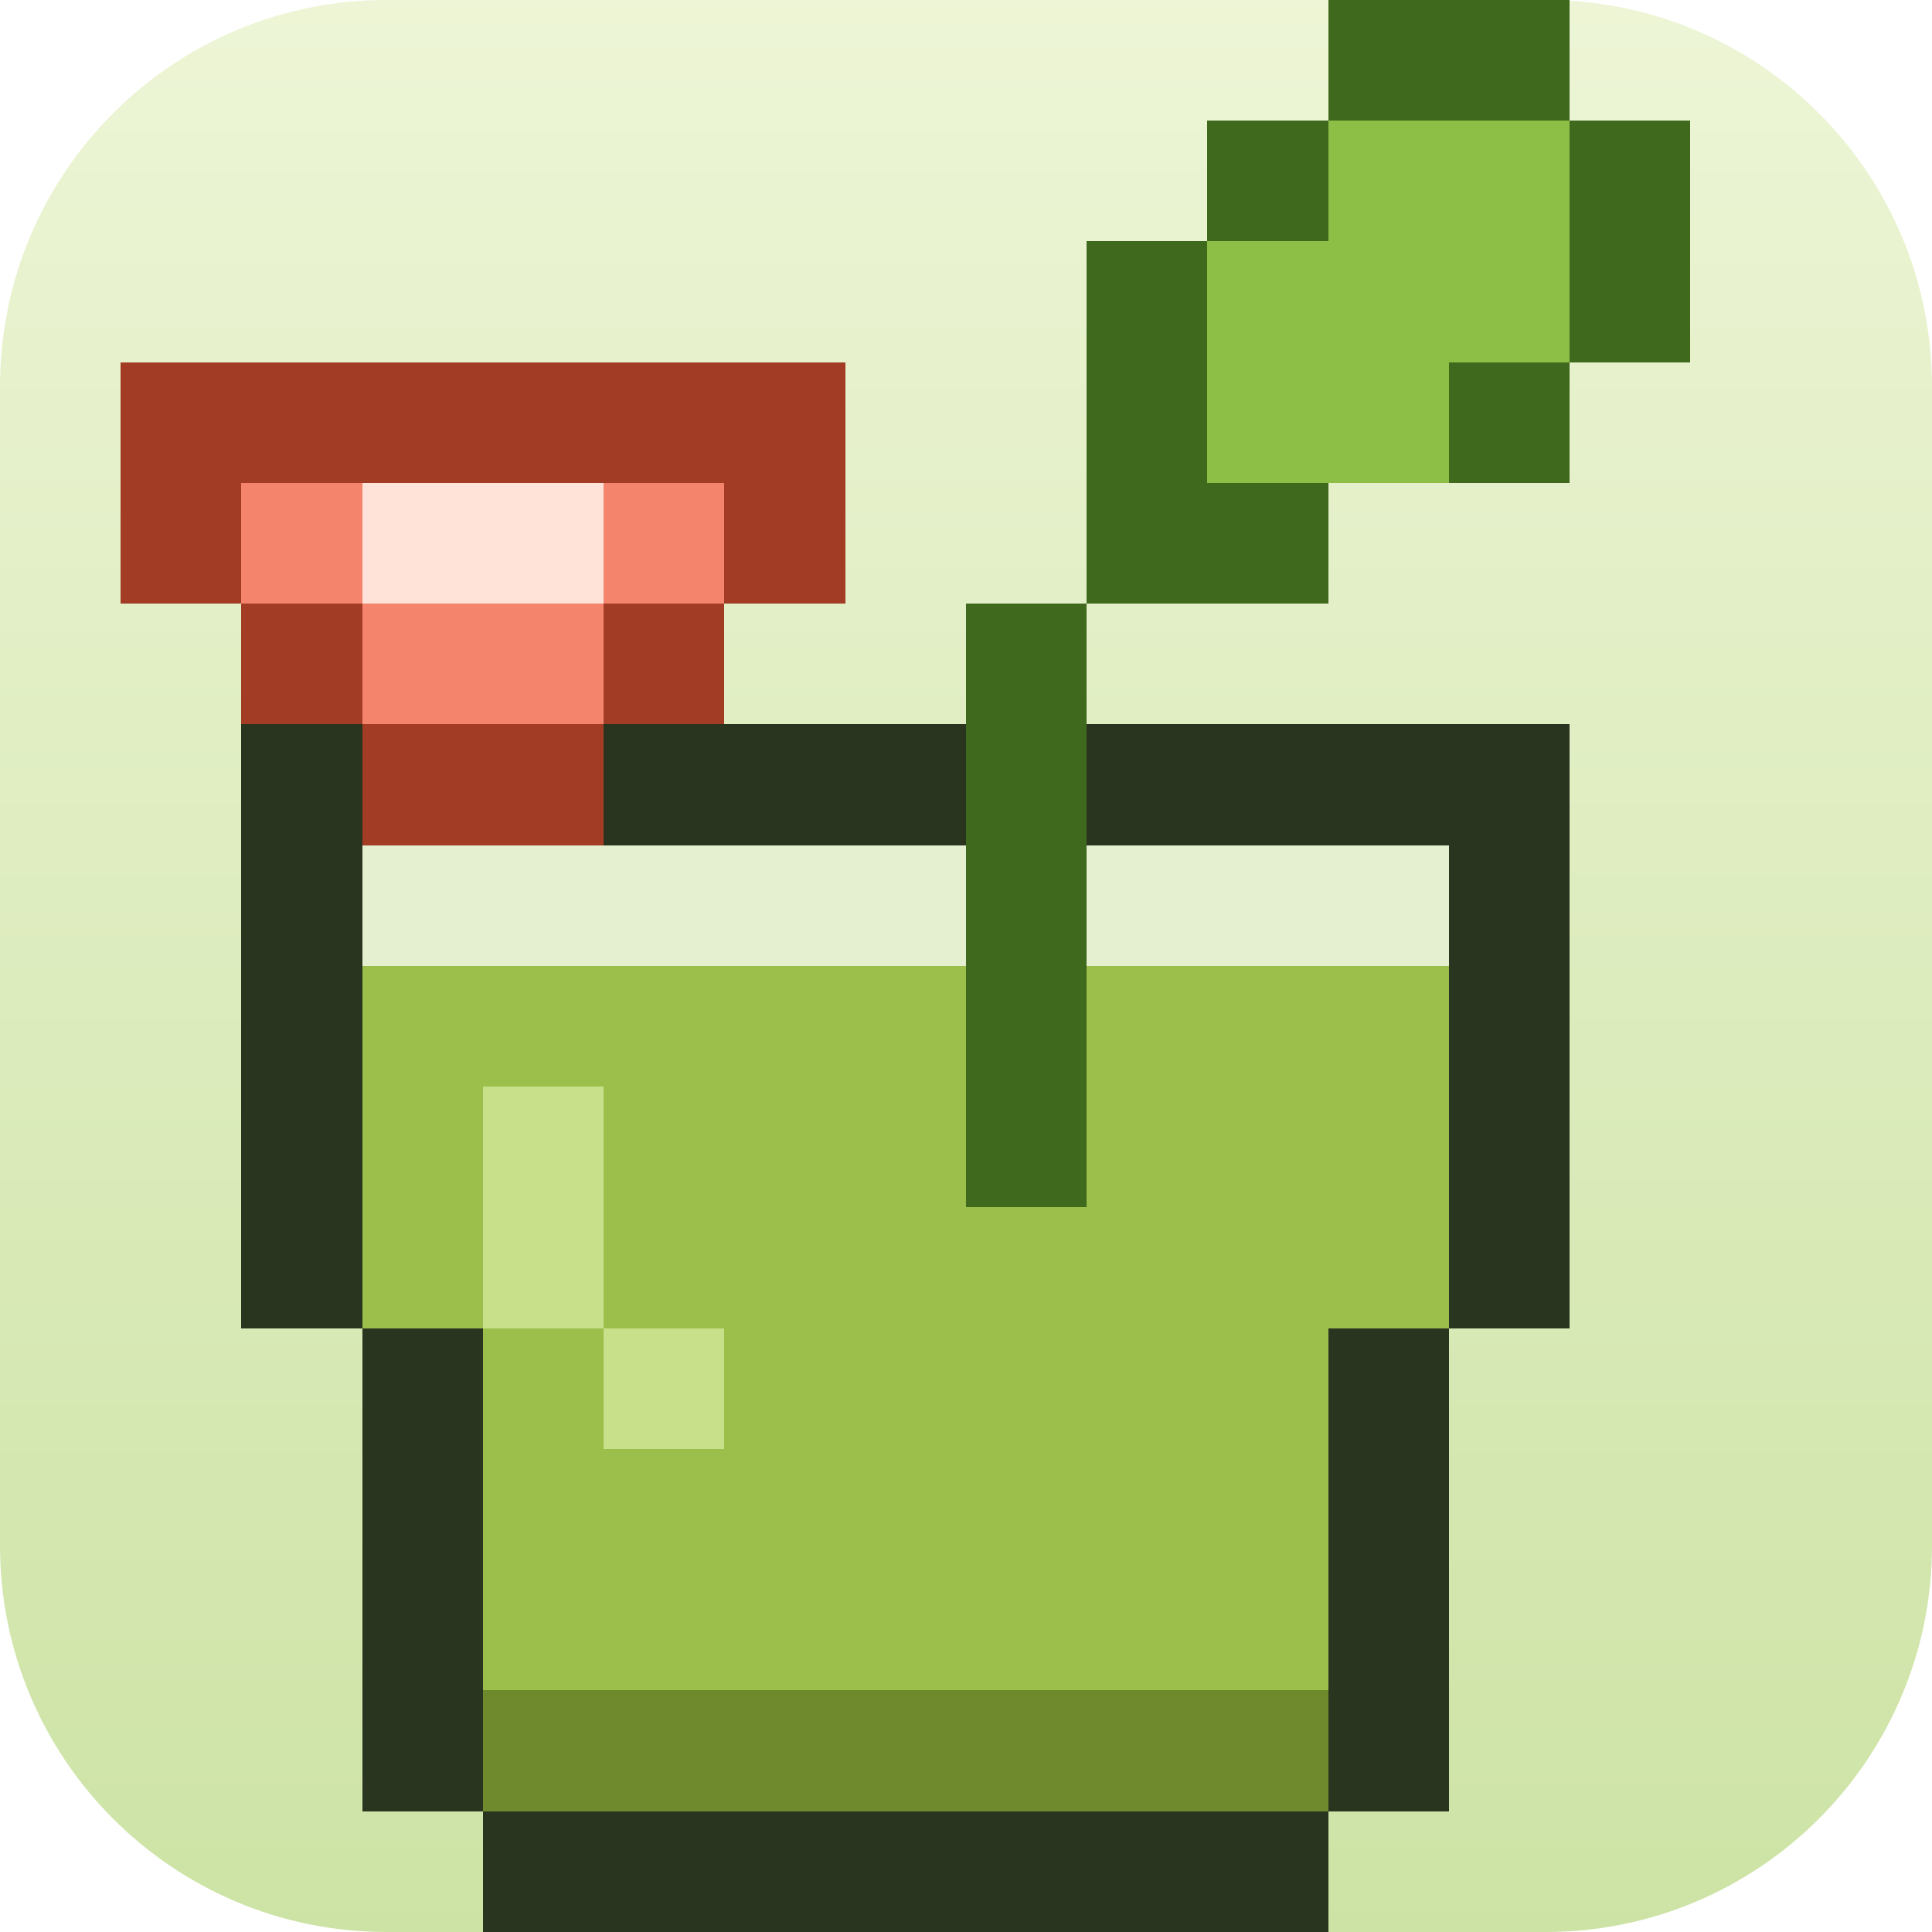
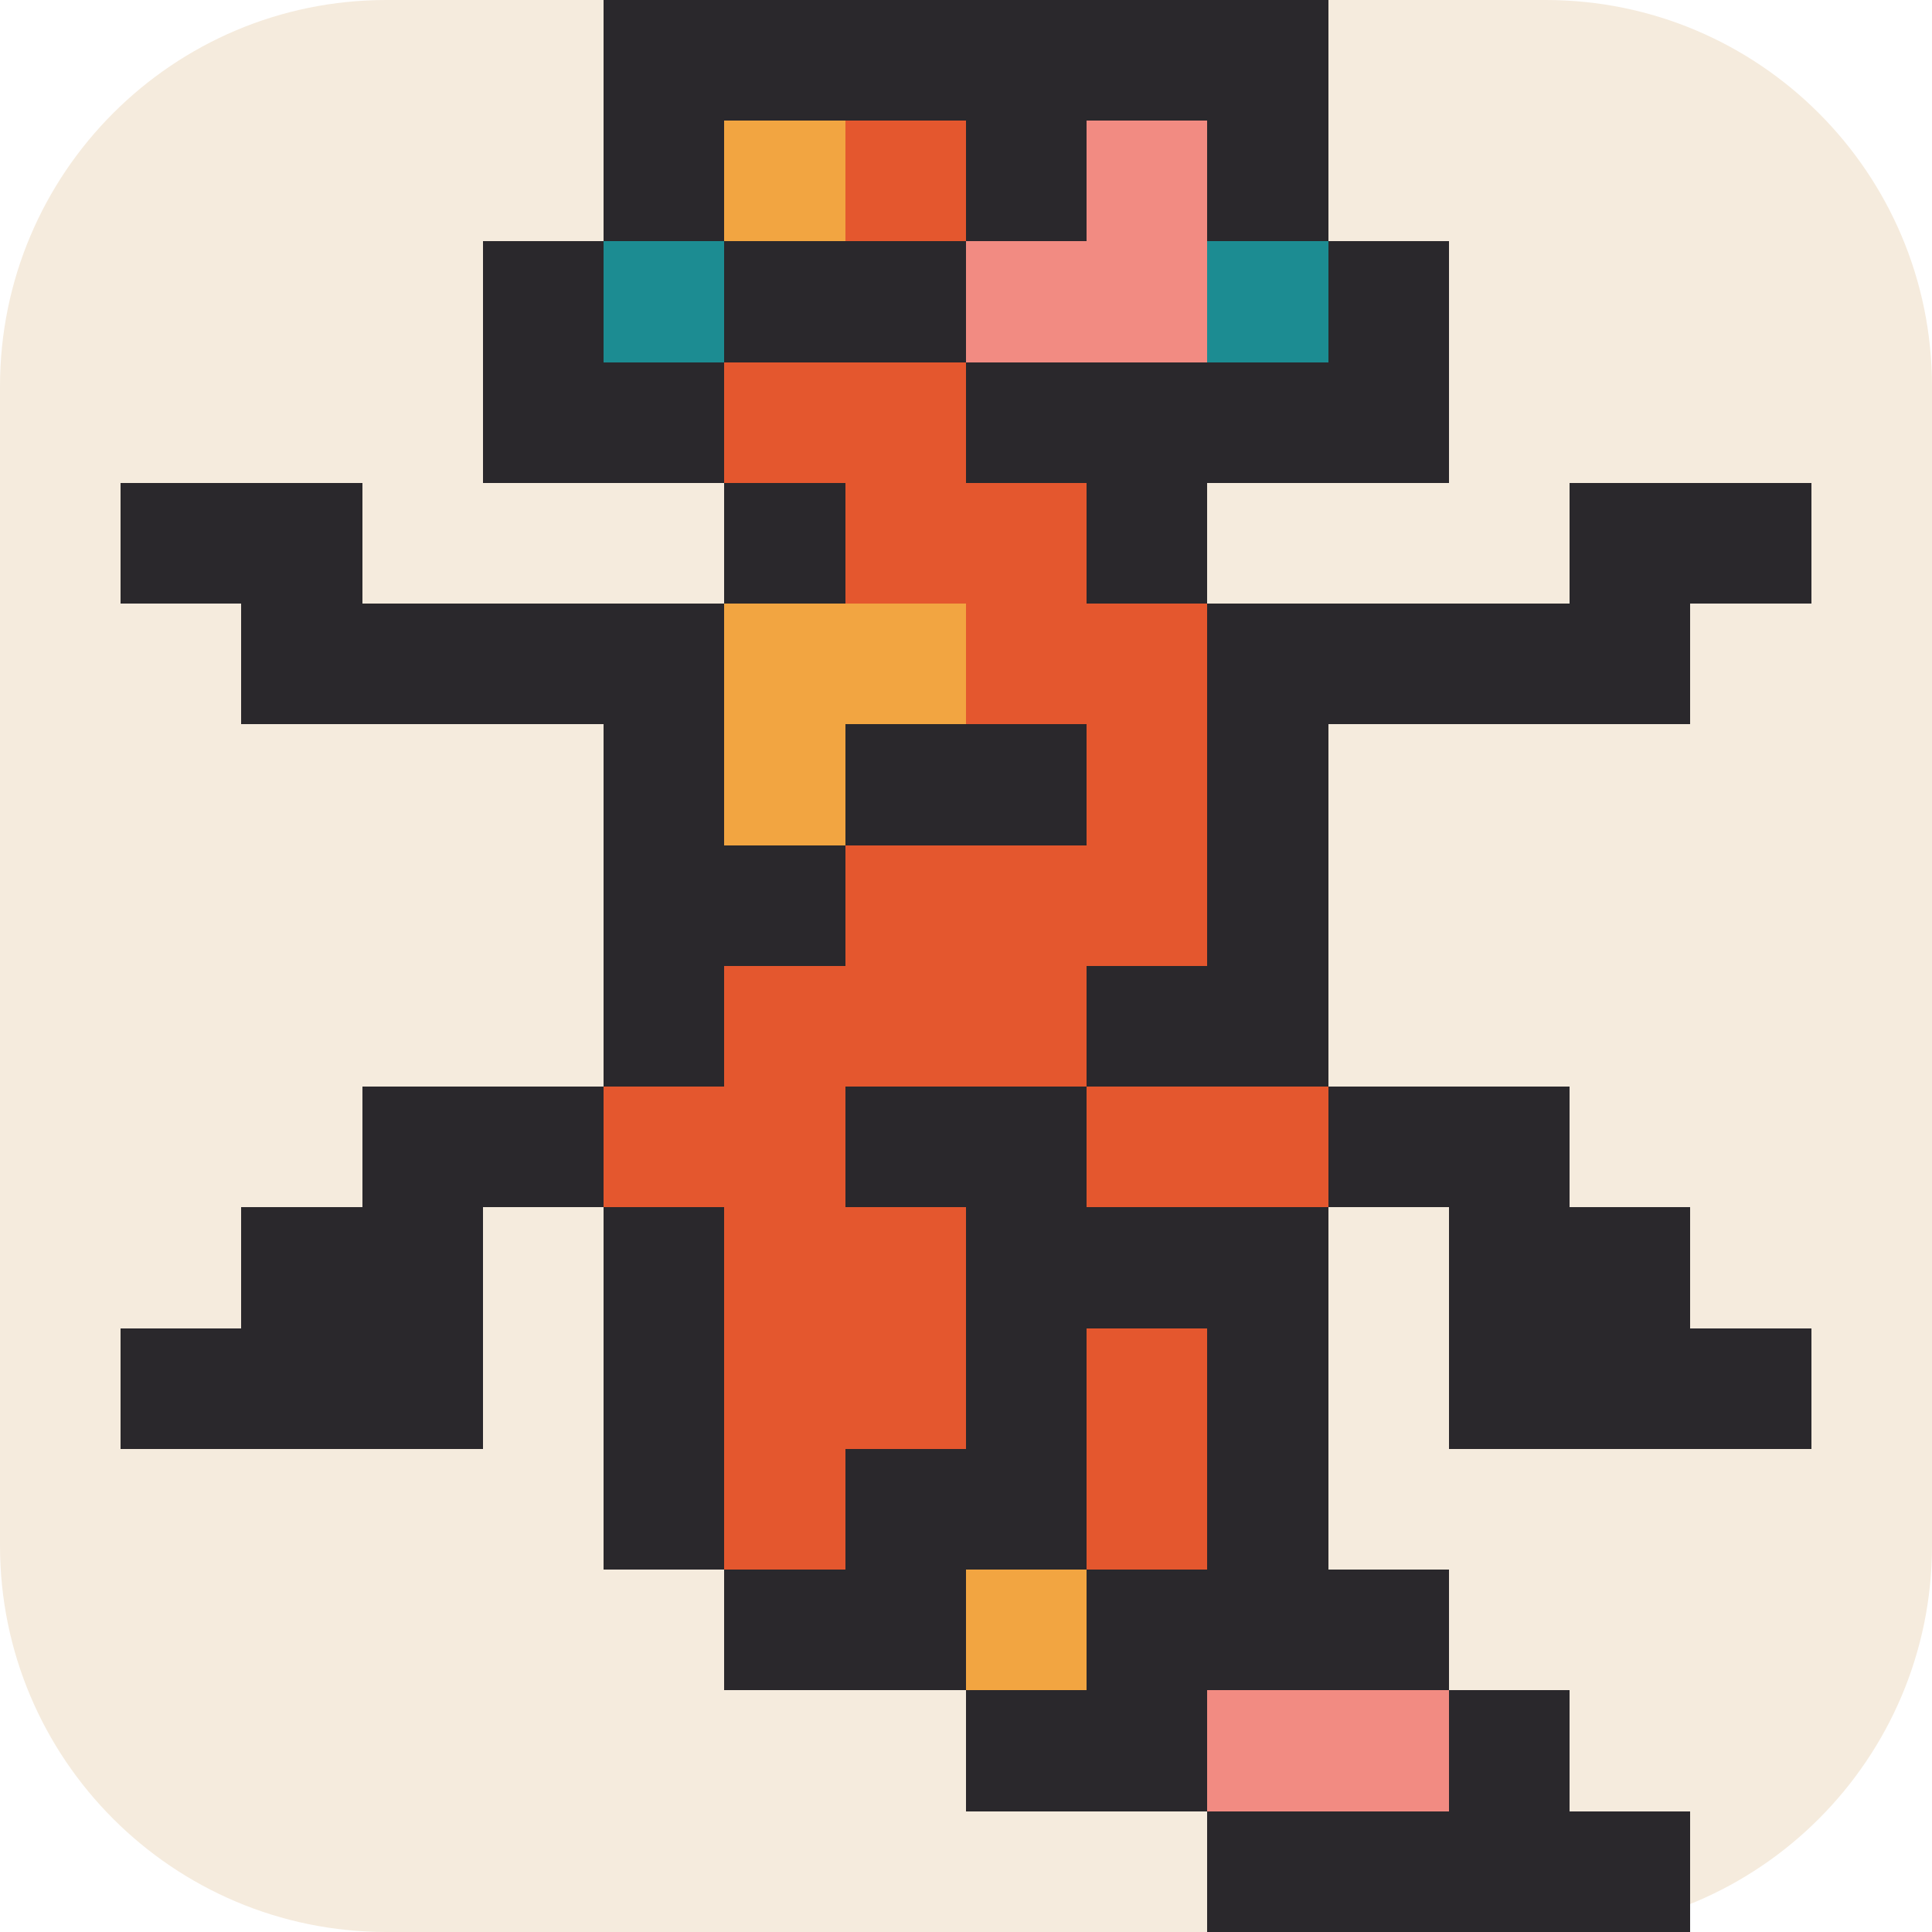
- <svg xmlns="http://www.w3.org/2000/svg" width="32" height="32" viewBox="0 0 32 32" shape-rendering="crispEdges" role="img" aria-label="LeafJuice">
+ <svg xmlns="http://www.w3.org/2000/svg" width="32" height="32" viewBox="0 0 32 32" shape-rendering="crispEdges" role="img" aria-label="GilaMonster">
  <defs>
    <linearGradient id="t" x1="0" y1="0" x2="0" y2="1">
-       <stop offset="0" stop-color="#EDF5D6" />
-       <stop offset="1" stop-color="#CDE3A5" />
+       <stop offset="0" stop-color="#F5EBDD" />
+       <stop offset="1" stop-color="#F5EBDD" />
    </linearGradient>
  </defs>
  <rect x="0.0" y="0.0" width="32.0" height="32.0" rx="6.4" fill="url(#t)" shape-rendering="geometricPrecision" />
-   <rect x="22.0" y="0.0" width="4.0" height="2.0" fill="#3F6A1E" />
-   <rect x="20.0" y="2.0" width="2.0" height="2.0" fill="#3F6A1E" />
-   <rect x="22.0" y="2.0" width="4.0" height="2.0" fill="#8DBE45" />
-   <rect x="26.0" y="2.0" width="2.0" height="2.0" fill="#3F6A1E" />
-   <rect x="18.0" y="4.0" width="2.0" height="2.0" fill="#3F6A1E" />
-   <rect x="20.0" y="4.0" width="6.0" height="2.0" fill="#8DBE45" />
-   <rect x="26.0" y="4.0" width="2.0" height="2.0" fill="#3F6A1E" />
-   <rect x="2.0" y="6.0" width="12.0" height="2.0" fill="#A33C25" />
-   <rect x="18.0" y="6.0" width="2.0" height="2.0" fill="#3F6A1E" />
-   <rect x="20.0" y="6.0" width="4.0" height="2.0" fill="#8DBE45" />
-   <rect x="24.0" y="6.0" width="2.0" height="2.0" fill="#3F6A1E" />
-   <rect x="2.0" y="8.0" width="2.0" height="2.0" fill="#A33C25" />
-   <rect x="4.0" y="8.0" width="2.0" height="2.0" fill="#F4846B" />
-   <rect x="6.0" y="8.0" width="4.0" height="2.0" fill="#FFE3D9" />
-   <rect x="10.0" y="8.0" width="2.0" height="2.0" fill="#F4846B" />
-   <rect x="12.0" y="8.0" width="2.0" height="2.0" fill="#A33C25" />
-   <rect x="18.0" y="8.0" width="4.0" height="2.0" fill="#3F6A1E" />
-   <rect x="4.0" y="10.0" width="2.0" height="2.0" fill="#A33C25" />
-   <rect x="6.0" y="10.0" width="4.0" height="2.0" fill="#F4846B" />
-   <rect x="10.0" y="10.0" width="2.0" height="2.0" fill="#A33C25" />
-   <rect x="16.0" y="10.0" width="2.0" height="2.0" fill="#3F6A1E" />
-   <rect x="4.0" y="12.0" width="2.0" height="2.0" fill="#2A3520" />
-   <rect x="6.0" y="12.0" width="4.0" height="2.0" fill="#A33C25" />
-   <rect x="10.0" y="12.0" width="6.0" height="2.0" fill="#2A3520" />
-   <rect x="16.0" y="12.0" width="2.0" height="2.0" fill="#3F6A1E" />
-   <rect x="18.0" y="12.0" width="8.0" height="2.0" fill="#2A3520" />
-   <rect x="4.0" y="14.0" width="2.0" height="2.0" fill="#2A3520" />
-   <rect x="6.0" y="14.0" width="10.0" height="2.0" fill="#E4F0D0" />
-   <rect x="16.0" y="14.0" width="2.0" height="2.0" fill="#3F6A1E" />
-   <rect x="18.0" y="14.0" width="6.0" height="2.0" fill="#E4F0D0" />
-   <rect x="24.0" y="14.0" width="2.0" height="2.0" fill="#2A3520" />
-   <rect x="4.0" y="16.0" width="2.0" height="2.0" fill="#2A3520" />
-   <rect x="6.0" y="16.0" width="10.0" height="2.0" fill="#9BBF4A" />
-   <rect x="16.0" y="16.0" width="2.0" height="2.0" fill="#3F6A1E" />
-   <rect x="18.0" y="16.0" width="6.0" height="2.0" fill="#9BBF4A" />
-   <rect x="24.0" y="16.0" width="2.0" height="2.0" fill="#2A3520" />
-   <rect x="4.0" y="18.0" width="2.0" height="2.0" fill="#2A3520" />
-   <rect x="6.0" y="18.0" width="2.0" height="2.0" fill="#9BBF4A" />
-   <rect x="8.0" y="18.0" width="2.0" height="2.0" fill="#C9E08A" />
-   <rect x="10.0" y="18.0" width="6.0" height="2.0" fill="#9BBF4A" />
-   <rect x="16.0" y="18.0" width="2.0" height="2.0" fill="#3F6A1E" />
-   <rect x="18.0" y="18.0" width="6.0" height="2.0" fill="#9BBF4A" />
-   <rect x="24.0" y="18.0" width="2.0" height="2.0" fill="#2A3520" />
-   <rect x="4.0" y="20.0" width="2.0" height="2.0" fill="#2A3520" />
-   <rect x="6.0" y="20.0" width="2.0" height="2.0" fill="#9BBF4A" />
-   <rect x="8.0" y="20.0" width="2.0" height="2.0" fill="#C9E08A" />
-   <rect x="10.0" y="20.0" width="14.0" height="2.0" fill="#9BBF4A" />
-   <rect x="24.0" y="20.0" width="2.0" height="2.0" fill="#2A3520" />
-   <rect x="6.0" y="22.0" width="2.0" height="2.0" fill="#2A3520" />
-   <rect x="8.0" y="22.0" width="2.0" height="2.0" fill="#9BBF4A" />
-   <rect x="10.0" y="22.0" width="2.0" height="2.0" fill="#C9E08A" />
-   <rect x="12.0" y="22.0" width="10.0" height="2.0" fill="#9BBF4A" />
-   <rect x="22.0" y="22.0" width="2.0" height="2.0" fill="#2A3520" />
-   <rect x="6.0" y="24.0" width="2.0" height="2.0" fill="#2A3520" />
-   <rect x="8.0" y="24.0" width="14.0" height="2.0" fill="#9BBF4A" />
-   <rect x="22.0" y="24.0" width="2.0" height="2.0" fill="#2A3520" />
-   <rect x="6.0" y="26.0" width="2.0" height="2.0" fill="#2A3520" />
-   <rect x="8.0" y="26.0" width="14.0" height="2.0" fill="#9BBF4A" />
-   <rect x="22.0" y="26.0" width="2.0" height="2.0" fill="#2A3520" />
-   <rect x="6.0" y="28.0" width="2.0" height="2.0" fill="#2A3520" />
-   <rect x="8.0" y="28.0" width="14.0" height="2.0" fill="#6E8A2C" />
-   <rect x="22.0" y="28.0" width="2.0" height="2.0" fill="#2A3520" />
-   <rect x="8.0" y="30.0" width="14.0" height="2.0" fill="#2A3520" />
+   <rect x="10.0" y="0.0" width="12.0" height="2.0" fill="#2A282C" />
+   <rect x="10.0" y="2.0" width="2.0" height="2.0" fill="#2A282C" />
+   <rect x="12.0" y="2.0" width="2.0" height="2.0" fill="#F2A541" />
+   <rect x="14.0" y="2.0" width="2.0" height="2.0" fill="#E4572E" />
+   <rect x="16.0" y="2.0" width="2.0" height="2.0" fill="#2A282C" />
+   <rect x="18.0" y="2.0" width="2.0" height="2.0" fill="#F28B82" />
+   <rect x="20.0" y="2.0" width="2.0" height="2.0" fill="#2A282C" />
+   <rect x="8.0" y="4.0" width="2.0" height="2.0" fill="#2A282C" />
+   <rect x="10.0" y="4.0" width="2.0" height="2.0" fill="#1C8C92" />
+   <rect x="12.0" y="4.0" width="4.0" height="2.0" fill="#2A282C" />
+   <rect x="16.0" y="4.0" width="4.0" height="2.0" fill="#F28B82" />
+   <rect x="20.0" y="4.0" width="2.0" height="2.0" fill="#1C8C92" />
+   <rect x="22.0" y="4.0" width="2.0" height="2.0" fill="#2A282C" />
+   <rect x="8.0" y="6.0" width="4.0" height="2.0" fill="#2A282C" />
+   <rect x="12.0" y="6.0" width="4.0" height="2.0" fill="#E4572E" />
+   <rect x="16.0" y="6.0" width="8.0" height="2.0" fill="#2A282C" />
+   <rect x="2.0" y="8.0" width="4.0" height="2.0" fill="#2A282C" />
+   <rect x="12.0" y="8.0" width="2.0" height="2.0" fill="#2A282C" />
+   <rect x="14.0" y="8.0" width="4.0" height="2.0" fill="#E4572E" />
+   <rect x="18.0" y="8.0" width="2.0" height="2.0" fill="#2A282C" />
+   <rect x="26.0" y="8.0" width="4.0" height="2.0" fill="#2A282C" />
+   <rect x="4.0" y="10.0" width="8.0" height="2.0" fill="#2A282C" />
+   <rect x="12.0" y="10.0" width="4.0" height="2.0" fill="#F2A541" />
+   <rect x="16.0" y="10.0" width="4.0" height="2.0" fill="#E4572E" />
+   <rect x="20.0" y="10.0" width="8.0" height="2.0" fill="#2A282C" />
+   <rect x="10.0" y="12.0" width="2.0" height="2.0" fill="#2A282C" />
+   <rect x="12.0" y="12.0" width="2.0" height="2.0" fill="#F2A541" />
+   <rect x="14.0" y="12.0" width="4.0" height="2.0" fill="#2A282C" />
+   <rect x="18.0" y="12.0" width="2.0" height="2.0" fill="#E4572E" />
+   <rect x="20.0" y="12.0" width="2.0" height="2.0" fill="#2A282C" />
+   <rect x="10.0" y="14.0" width="4.0" height="2.0" fill="#2A282C" />
+   <rect x="14.0" y="14.0" width="6.0" height="2.0" fill="#E4572E" />
+   <rect x="20.0" y="14.0" width="2.0" height="2.0" fill="#2A282C" />
+   <rect x="10.0" y="16.0" width="2.0" height="2.0" fill="#2A282C" />
+   <rect x="12.0" y="16.0" width="6.0" height="2.0" fill="#E4572E" />
+   <rect x="18.0" y="16.0" width="4.0" height="2.0" fill="#2A282C" />
+   <rect x="6.0" y="18.0" width="4.0" height="2.0" fill="#2A282C" />
+   <rect x="10.0" y="18.0" width="4.0" height="2.0" fill="#E4572E" />
+   <rect x="14.0" y="18.0" width="4.0" height="2.0" fill="#2A282C" />
+   <rect x="18.0" y="18.0" width="4.0" height="2.0" fill="#E4572E" />
+   <rect x="22.0" y="18.0" width="4.0" height="2.0" fill="#2A282C" />
+   <rect x="4.0" y="20.0" width="4.0" height="2.0" fill="#2A282C" />
+   <rect x="10.0" y="20.0" width="2.0" height="2.0" fill="#2A282C" />
+   <rect x="12.0" y="20.0" width="4.0" height="2.0" fill="#E4572E" />
+   <rect x="16.0" y="20.0" width="6.0" height="2.0" fill="#2A282C" />
+   <rect x="24.0" y="20.0" width="4.0" height="2.0" fill="#2A282C" />
+   <rect x="2.0" y="22.0" width="6.0" height="2.0" fill="#2A282C" />
+   <rect x="10.0" y="22.0" width="2.0" height="2.0" fill="#2A282C" />
+   <rect x="12.0" y="22.0" width="4.0" height="2.0" fill="#E4572E" />
+   <rect x="16.0" y="22.0" width="2.0" height="2.0" fill="#2A282C" />
+   <rect x="18.0" y="22.0" width="2.0" height="2.0" fill="#E4572E" />
+   <rect x="20.0" y="22.0" width="2.0" height="2.0" fill="#2A282C" />
+   <rect x="24.0" y="22.0" width="6.0" height="2.0" fill="#2A282C" />
+   <rect x="10.0" y="24.0" width="2.0" height="2.0" fill="#2A282C" />
+   <rect x="12.0" y="24.0" width="2.0" height="2.0" fill="#E4572E" />
+   <rect x="14.0" y="24.0" width="4.0" height="2.0" fill="#2A282C" />
+   <rect x="18.0" y="24.0" width="2.0" height="2.0" fill="#E4572E" />
+   <rect x="20.0" y="24.0" width="2.0" height="2.0" fill="#2A282C" />
+   <rect x="12.0" y="26.0" width="4.0" height="2.0" fill="#2A282C" />
+   <rect x="16.0" y="26.0" width="2.0" height="2.0" fill="#F2A541" />
+   <rect x="18.0" y="26.0" width="6.0" height="2.0" fill="#2A282C" />
+   <rect x="16.0" y="28.0" width="4.0" height="2.0" fill="#2A282C" />
+   <rect x="20.0" y="28.0" width="4.0" height="2.0" fill="#F28B82" />
+   <rect x="24.0" y="28.0" width="2.0" height="2.0" fill="#2A282C" />
+   <rect x="20.0" y="30.0" width="8.0" height="2.0" fill="#2A282C" />
</svg>
